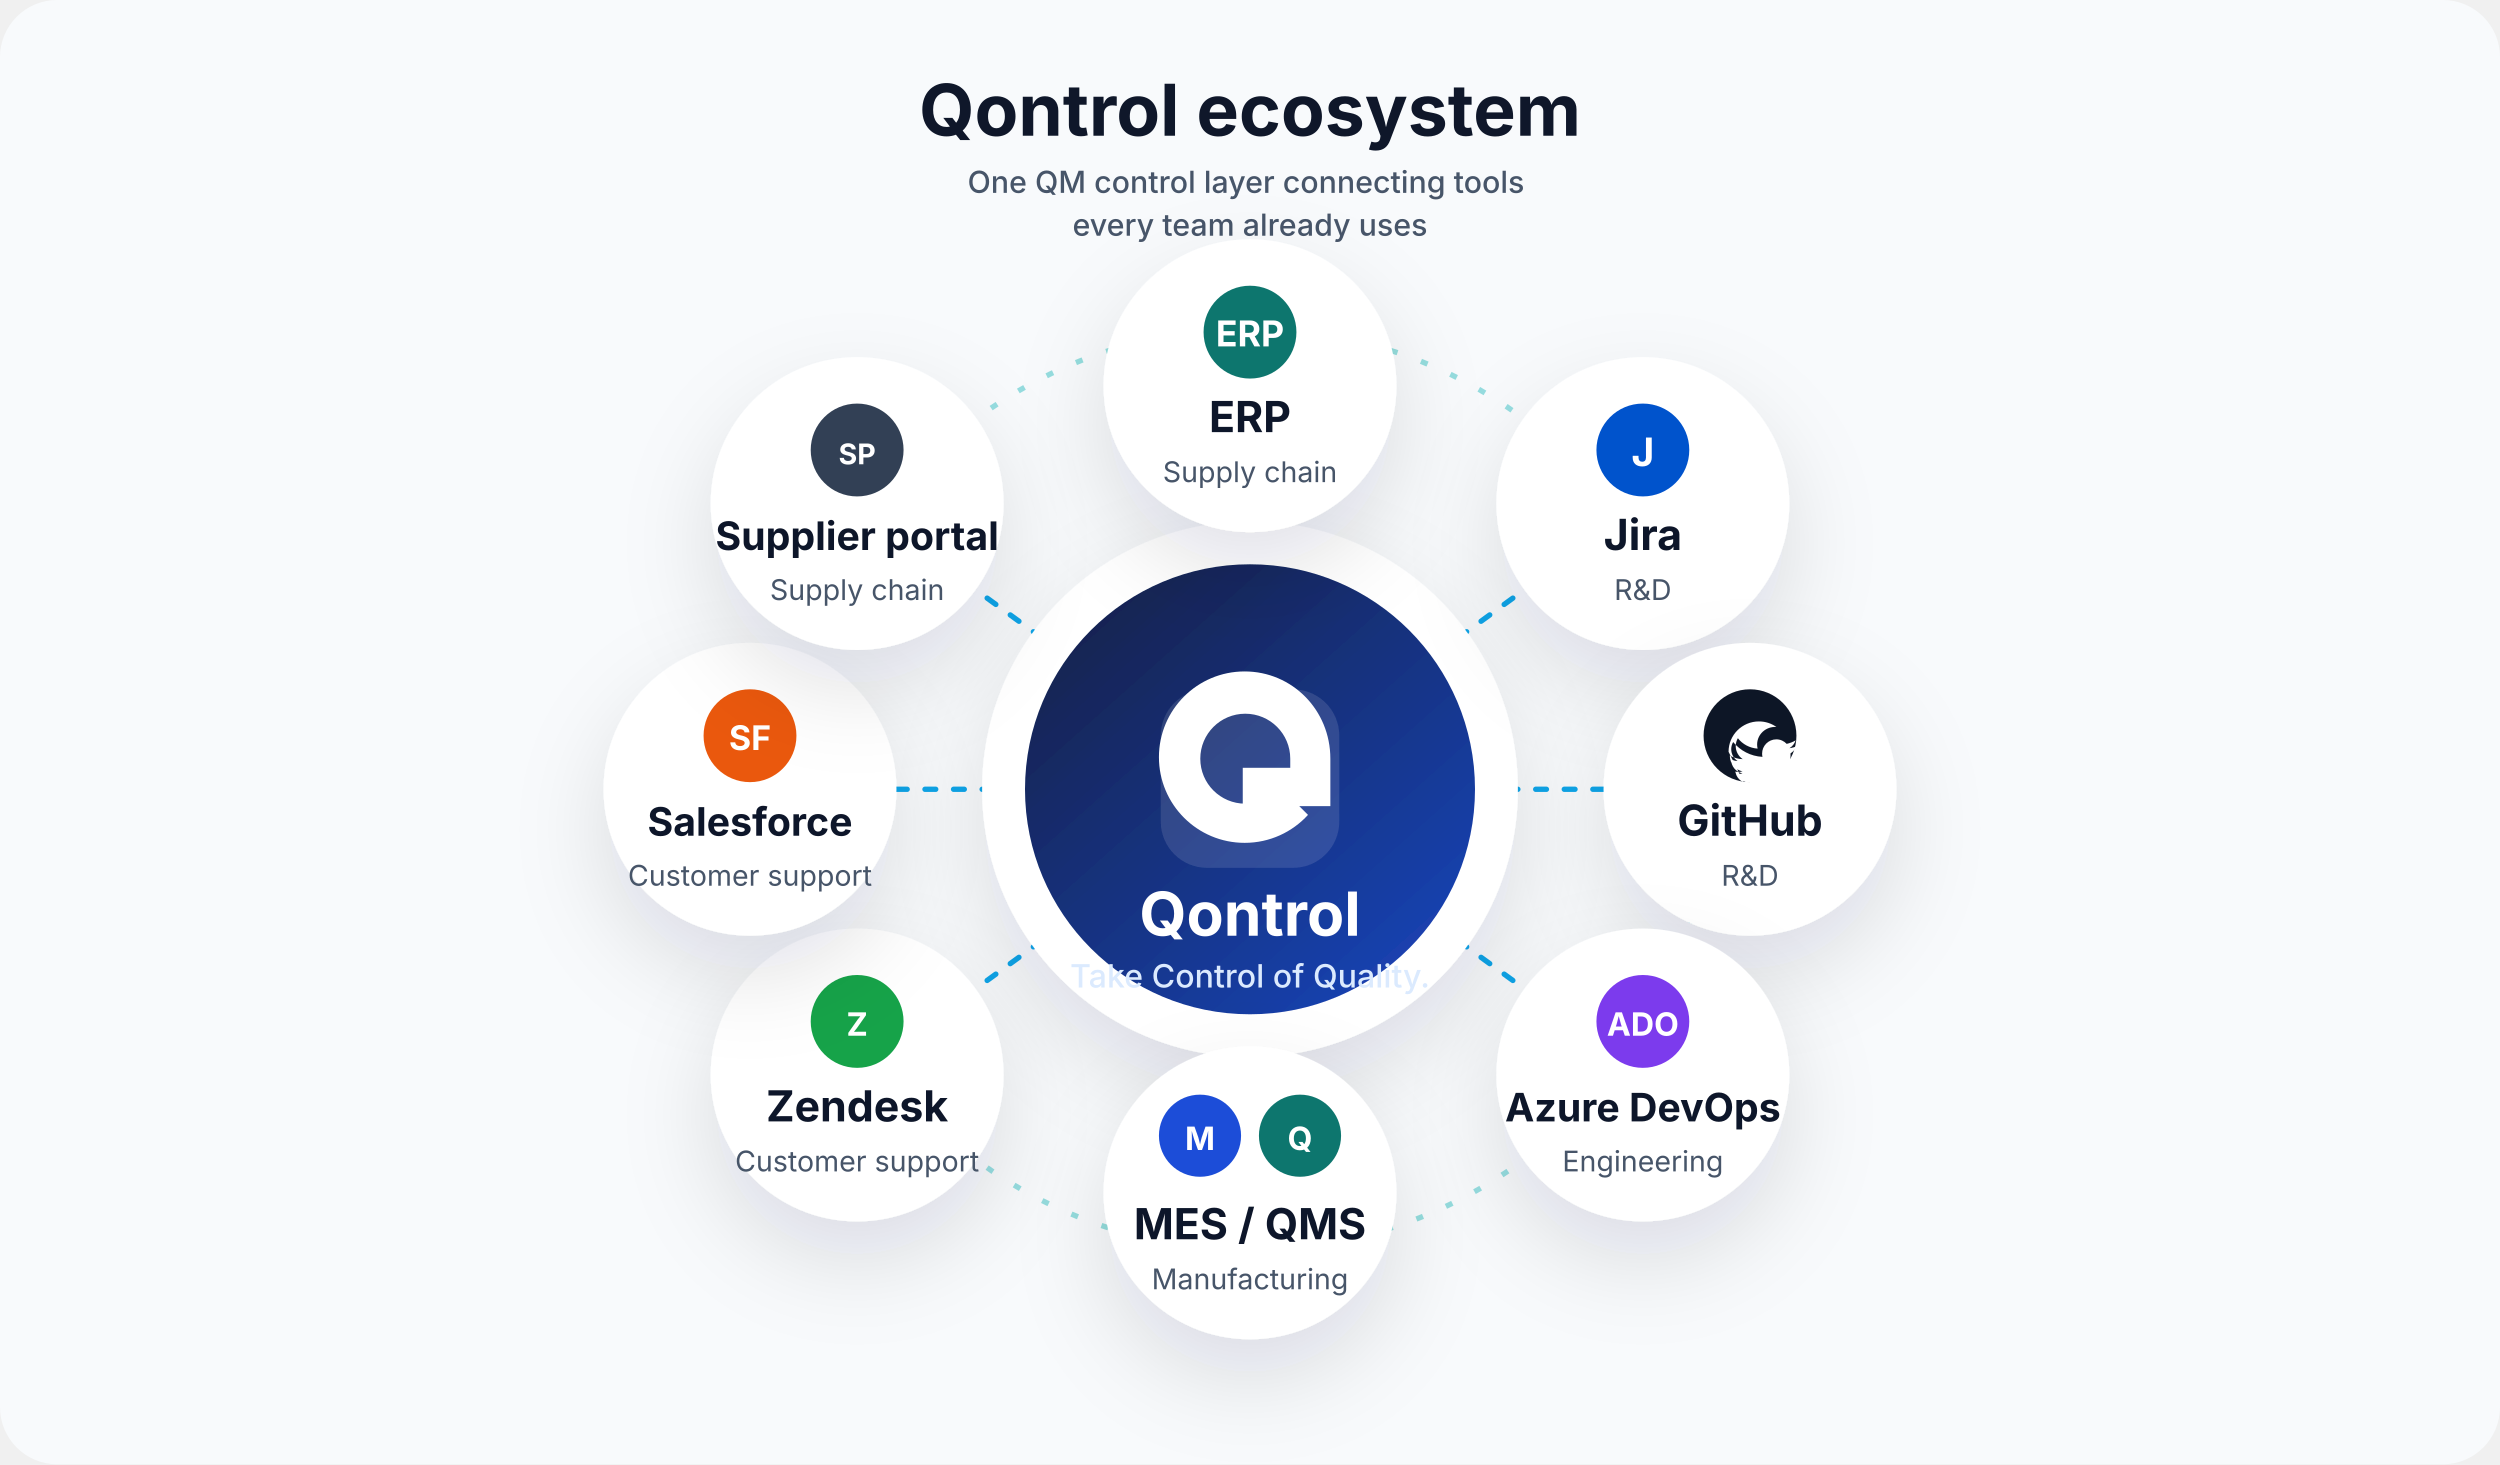
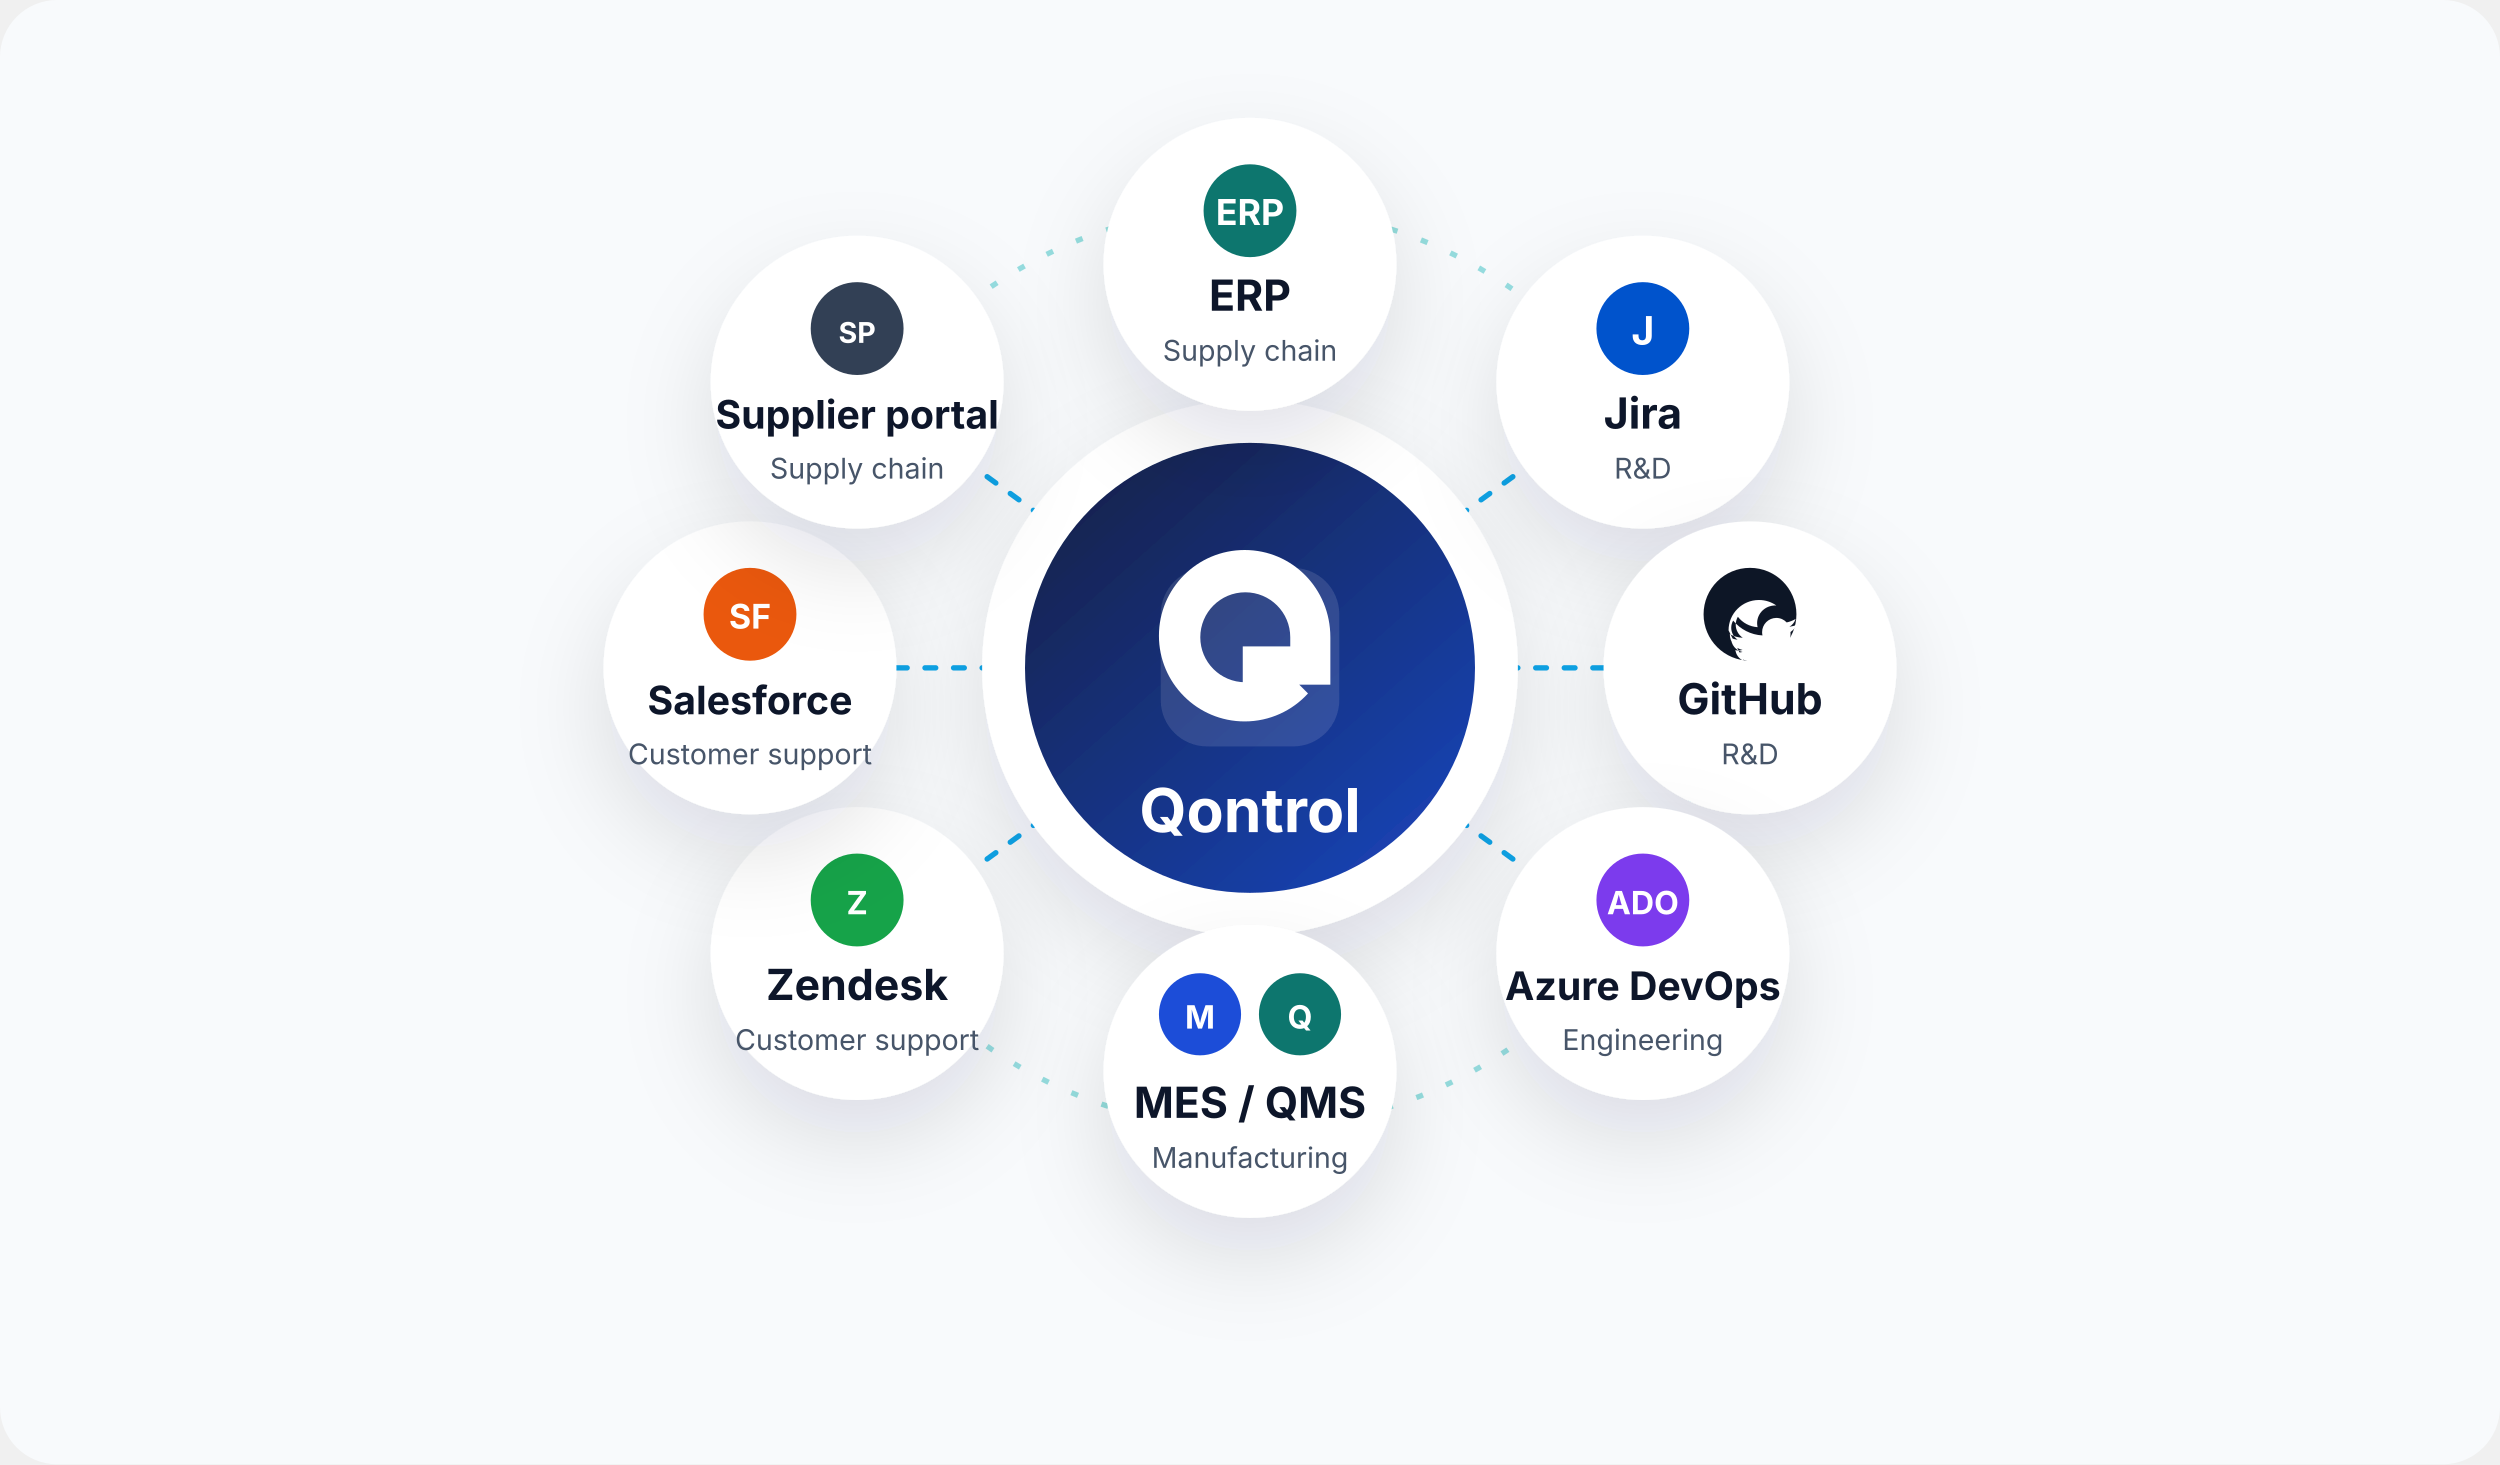
<svg xmlns="http://www.w3.org/2000/svg" width="1400" height="820" viewBox="0 0 1400 820" fill="none">
  <defs>
    <linearGradient id="qontrolGradient" x1="540" y1="230" x2="860" y2="590" gradientUnits="userSpaceOnUse">
      <stop stop-color="#0F172A" />
      <stop offset="1" stop-color="#1D4ED8" />
    </linearGradient>
    <linearGradient id="ringGradient" x1="240" y1="410" x2="1160" y2="410" gradientUnits="userSpaceOnUse">
      <stop stop-color="#38BDF8" />
      <stop offset="0.5" stop-color="#14B8A6" />
      <stop offset="1" stop-color="#38BDF8" />
    </linearGradient>
    <filter id="softShadow" x="0" y="0" width="1400" height="820" filterUnits="userSpaceOnUse" color-interpolation-filters="sRGB">
      <feDropShadow dx="0" dy="22" stdDeviation="26" flood-color="#0F172A" flood-opacity="0.12" />
    </filter>
  </defs>
  <rect width="1400" height="820" rx="32" fill="#F8FAFC" />
-   <text x="700" y="76" text-anchor="middle" fill="#0F172A" font-family="Inter, Arial, sans-serif" font-size="40" font-weight="700">Qontrol ecosystem</text>
-   <text x="700" y="108" text-anchor="middle" fill="#475569" font-family="Inter, Arial, sans-serif" font-size="17" font-weight="500">
-     <tspan x="700" dy="0">One QM control layer connecting tools</tspan>
-     <tspan x="700" dy="24">every team already uses</tspan>
-   </text>
-   <g transform="translate(0, 32)">
+   <g transform="translate(0, -36)">
    <circle cx="700" cy="410" r="258" stroke="url(#ringGradient)" stroke-width="3" stroke-dasharray="4 14" opacity="0.45" />
    <path d="M700 410 L700 184" stroke="#0EA5E9" stroke-width="3" stroke-linecap="round" stroke-dasharray="6 10" />
    <path d="M700 410 L920 250" stroke="#0EA5E9" stroke-width="3" stroke-linecap="round" stroke-dasharray="6 10" />
    <path d="M700 410 L980 410" stroke="#0EA5E9" stroke-width="3" stroke-linecap="round" stroke-dasharray="6 10" />
    <path d="M700 410 L920 570" stroke="#0EA5E9" stroke-width="3" stroke-linecap="round" stroke-dasharray="6 10" />
    <path d="M700 410 L700 636" stroke="#0EA5E9" stroke-width="3" stroke-linecap="round" stroke-dasharray="6 10" />
    <path d="M700 410 L480 570" stroke="#0EA5E9" stroke-width="3" stroke-linecap="round" stroke-dasharray="6 10" />
    <path d="M700 410 L420 410" stroke="#0EA5E9" stroke-width="3" stroke-linecap="round" stroke-dasharray="6 10" />
    <path d="M700 410 L480 250" stroke="#0EA5E9" stroke-width="3" stroke-linecap="round" stroke-dasharray="6 10" />
    <g filter="url(#softShadow)">
      <circle cx="700" cy="410" r="150" fill="white" />
      <circle cx="700" cy="410" r="126" fill="url(#qontrolGradient)" />
      <rect x="650" y="354" width="100" height="100" rx="26" fill="white" fill-opacity="0.12" />
      <path d="M697 344C670.49 344 649 365.49 649 392C649 418.51 670.49 440 697 440C711.055 440 723.71 433.957 732.481 424.332L717.828 409.68C713.116 414.839 705.614 418.065 697.352 418.065C683.429 418.065 672.161 406.797 672.161 392.874C672.161 378.952 683.429 367.683 697.352 367.683C711.274 367.683 722.543 378.952 722.543 392.874V397.972H695.944V419.421H745V392.874C745 365.49 723.51 344 697 344Z" fill="white" />
-       <text x="700" y="492" text-anchor="middle" fill="white" font-family="Inter, Arial, sans-serif" font-size="34" font-weight="700">Qontrol</text>
-       <text x="700" y="521" text-anchor="middle" fill="#DBEAFE" font-family="Inter, Arial, sans-serif" font-size="18" font-weight="500">Take Control of Quality.</text>
+       <text x="700" y="502" text-anchor="middle" fill="white" font-family="Inter, Arial, sans-serif" font-size="34" font-weight="700">Qontrol</text>
    </g>
    <g filter="url(#softShadow)">
      <circle cx="700" cy="184" r="82" fill="white" />
      <circle cx="700" cy="154" r="26" fill="#0F766E" />
      <text x="700" y="162" text-anchor="middle" fill="white" font-family="Inter, Arial, sans-serif" font-size="20" font-weight="700">ERP</text>
      <text x="700" y="210" text-anchor="middle" fill="#0F172A" font-family="Inter, Arial, sans-serif" font-size="24" font-weight="700">ERP</text>
      <text x="700" y="238" text-anchor="middle" fill="#475569" font-family="Inter, Arial, sans-serif" font-size="16">Supply chain</text>
    </g>
    <g filter="url(#softShadow)">
      <circle cx="920" cy="250" r="82" fill="white" />
      <circle cx="920" cy="220" r="26" fill="#0052CC" />
      <text x="920" y="229" text-anchor="middle" fill="white" font-family="Inter, Arial, sans-serif" font-size="22" font-weight="700">J</text>
      <text x="920" y="276" text-anchor="middle" fill="#0F172A" font-family="Inter, Arial, sans-serif" font-size="24" font-weight="700">Jira</text>
      <text x="920" y="304" text-anchor="middle" fill="#475569" font-family="Inter, Arial, sans-serif" font-size="16">R&amp;D</text>
    </g>
    <g filter="url(#softShadow)">
      <circle cx="980" cy="410" r="82" fill="white" />
      <circle cx="980" cy="380" r="26" fill="#111827" />
      <path d="M968 389C968 379.611 975.611 372 985 372C988.649 372 991.992 373.135 994.729 375.065C991.501 374.907 988.41 376.189 986.355 378.572C984.299 380.955 983.519 384.157 984.251 387.219C979.838 386.933 975.85 384.79 973.203 381.381C972.42 382.719 972.007 384.237 972.007 385.783C972.007 388.848 973.568 391.555 975.941 393.136C973.313 393.052 970.86 392.336 968.713 391.138V391.291C968.713 395.574 971.76 399.149 975.806 399.963C974.464 400.328 973.062 400.383 971.697 400.123C972.84 403.691 976.158 406.283 980.083 406.355C977.013 408.761 973.224 410.069 969.324 410.067C968.216 410.067 967.122 410.002 966.045 409.874C970.037 412.434 974.712 413.939 979.74 413.939C994.583 413.939 1002.7 401.643 1002.7 390.981C1002.7 390.629 1002.69 390.278 1002.68 389.928C1004.26 388.785 1005.62 387.352 1006.69 385.706C1005.24 386.35 1003.68 386.786 1002.07 387.004C1003.71 386.019 1004.96 384.457 1005.55 382.609C1004.01 383.521 1002.32 384.183 1000.54 384.564C999.088 383.015 997.042 382.034 994.768 382.034C990.356 382.034 986.78 385.61 986.78 390.022C986.78 390.647 986.849 391.257 986.985 391.844C980.366 391.513 974.5 388.343 970.572 383.528C969.887 384.704 969.487 386.073 969.487 387.535C969.487 390.303 970.896 392.747 973.038 394.177C971.728 394.135 970.491 393.776 969.404 393.171V393.271C969.404 397.138 972.153 400.368 975.8 401.1C974.579 401.432 973.297 401.483 972.054 401.249C973.068 404.413 975.997 406.716 979.463 406.779C976.751 408.901 973.399 410.058 969.945 410.056C969.281 410.056 968.626 410.017 967.979 409.94C971.482 412.195 975.654 413.513 980.133 413.513" fill="white" />
      <text x="980" y="436" text-anchor="middle" fill="#0F172A" font-family="Inter, Arial, sans-serif" font-size="24" font-weight="700">GitHub</text>
      <text x="980" y="464" text-anchor="middle" fill="#475569" font-family="Inter, Arial, sans-serif" font-size="16">R&amp;D</text>
    </g>
    <g filter="url(#softShadow)">
      <circle cx="920" cy="570" r="82" fill="white" />
      <circle cx="920" cy="540" r="26" fill="#7C3AED" />
      <text x="920" y="548" text-anchor="middle" fill="white" font-family="Inter, Arial, sans-serif" font-size="18" font-weight="700">ADO</text>
      <text x="920" y="596" text-anchor="middle" fill="#0F172A" font-family="Inter, Arial, sans-serif" font-size="22" font-weight="700">Azure DevOps</text>
      <text x="920" y="624" text-anchor="middle" fill="#475569" font-family="Inter, Arial, sans-serif" font-size="16">Engineering</text>
    </g>
    <g filter="url(#softShadow)">
      <circle cx="700" cy="636" r="82" fill="white" />
      <circle cx="672" cy="604" r="23" fill="#1D4ED8" />
      <text x="672" y="612" text-anchor="middle" fill="white" font-family="Inter, Arial, sans-serif" font-size="18" font-weight="700">M</text>
      <circle cx="728" cy="604" r="23" fill="#0F766E" />
      <text x="728" y="612" text-anchor="middle" fill="white" font-family="Inter, Arial, sans-serif" font-size="18" font-weight="700">Q</text>
      <text x="700" y="662" text-anchor="middle" fill="#0F172A" font-family="Inter, Arial, sans-serif" font-size="24" font-weight="700">MES / QMS</text>
      <text x="700" y="690" text-anchor="middle" fill="#475569" font-family="Inter, Arial, sans-serif" font-size="16">Manufacturing</text>
    </g>
    <g filter="url(#softShadow)">
      <circle cx="480" cy="570" r="82" fill="white" />
      <circle cx="480" cy="540" r="26" fill="#16A34A" />
      <text x="480" y="548" text-anchor="middle" fill="white" font-family="Inter, Arial, sans-serif" font-size="18" font-weight="700">Z</text>
      <text x="480" y="596" text-anchor="middle" fill="#0F172A" font-family="Inter, Arial, sans-serif" font-size="24" font-weight="700">Zendesk</text>
      <text x="480" y="624" text-anchor="middle" fill="#475569" font-family="Inter, Arial, sans-serif" font-size="16">Customer support</text>
    </g>
    <g filter="url(#softShadow)">
      <circle cx="420" cy="410" r="82" fill="white" />
      <circle cx="420" cy="380" r="26" fill="#EA580C" />
      <text x="420" y="388" text-anchor="middle" fill="white" font-family="Inter, Arial, sans-serif" font-size="19" font-weight="700">SF</text>
      <text x="420" y="436" text-anchor="middle" fill="#0F172A" font-family="Inter, Arial, sans-serif" font-size="22" font-weight="700">Salesforce</text>
      <text x="420" y="464" text-anchor="middle" fill="#475569" font-family="Inter, Arial, sans-serif" font-size="16">Customer support</text>
    </g>
    <g filter="url(#softShadow)">
      <circle cx="480" cy="250" r="82" fill="white" />
      <circle cx="480" cy="220" r="26" fill="#334155" />
      <text x="480" y="228" text-anchor="middle" fill="white" font-family="Inter, Arial, sans-serif" font-size="16" font-weight="700">SP</text>
      <text x="480" y="276" text-anchor="middle" fill="#0F172A" font-family="Inter, Arial, sans-serif" font-size="22" font-weight="700">Supplier portal</text>
      <text x="480" y="304" text-anchor="middle" fill="#475569" font-family="Inter, Arial, sans-serif" font-size="16">Supply chain</text>
    </g>
  </g>
</svg>
